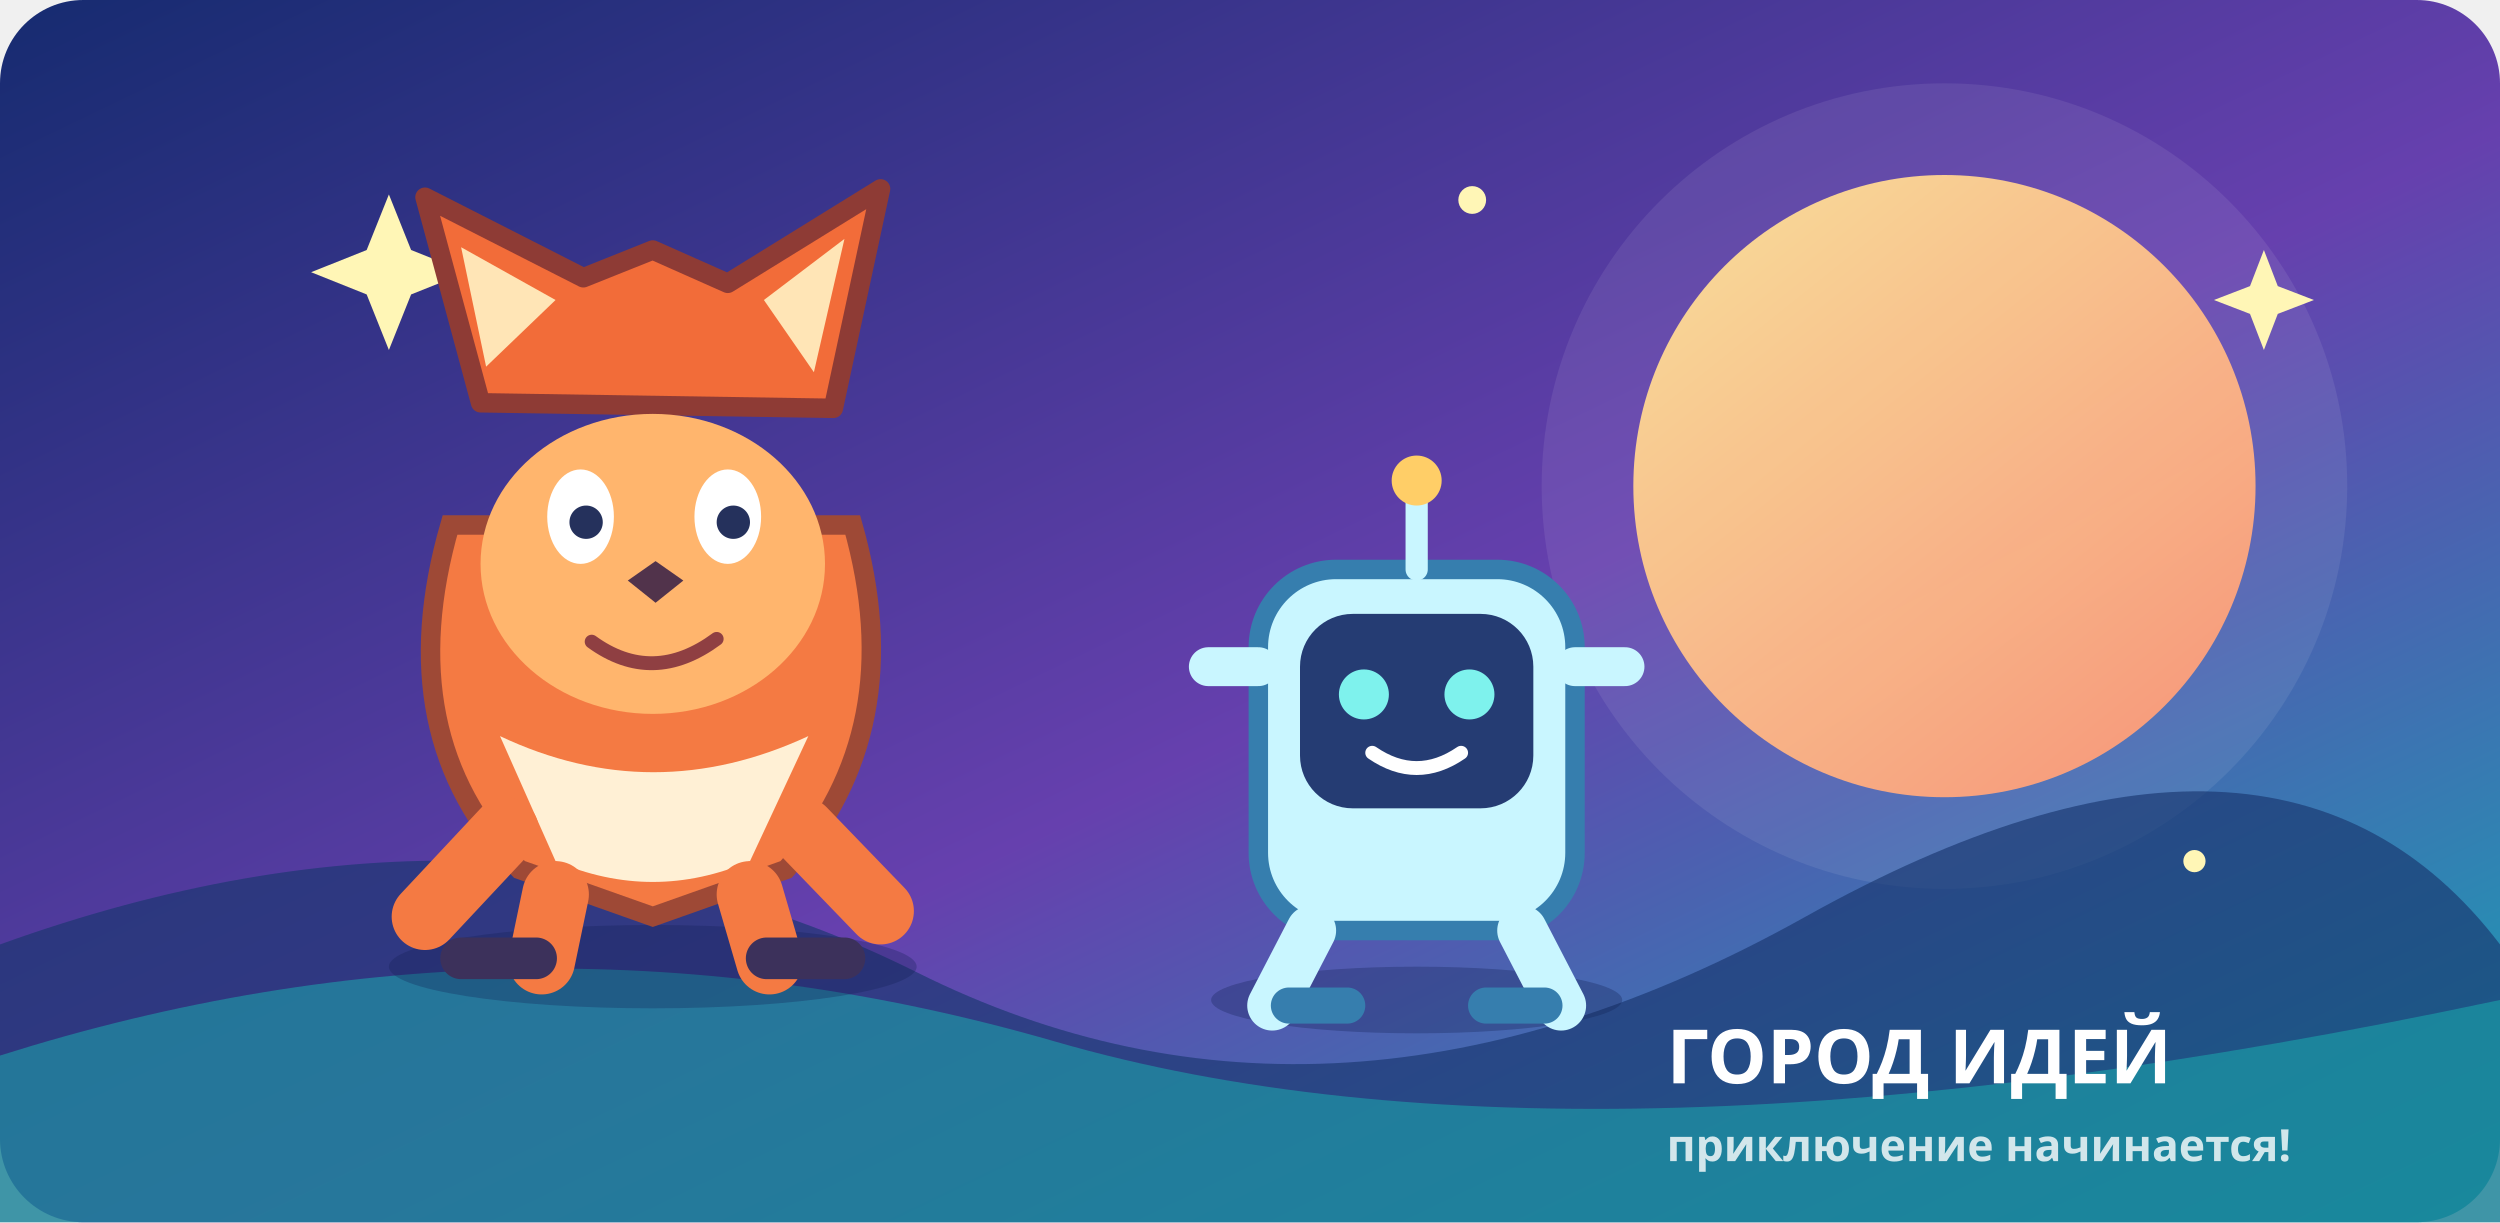
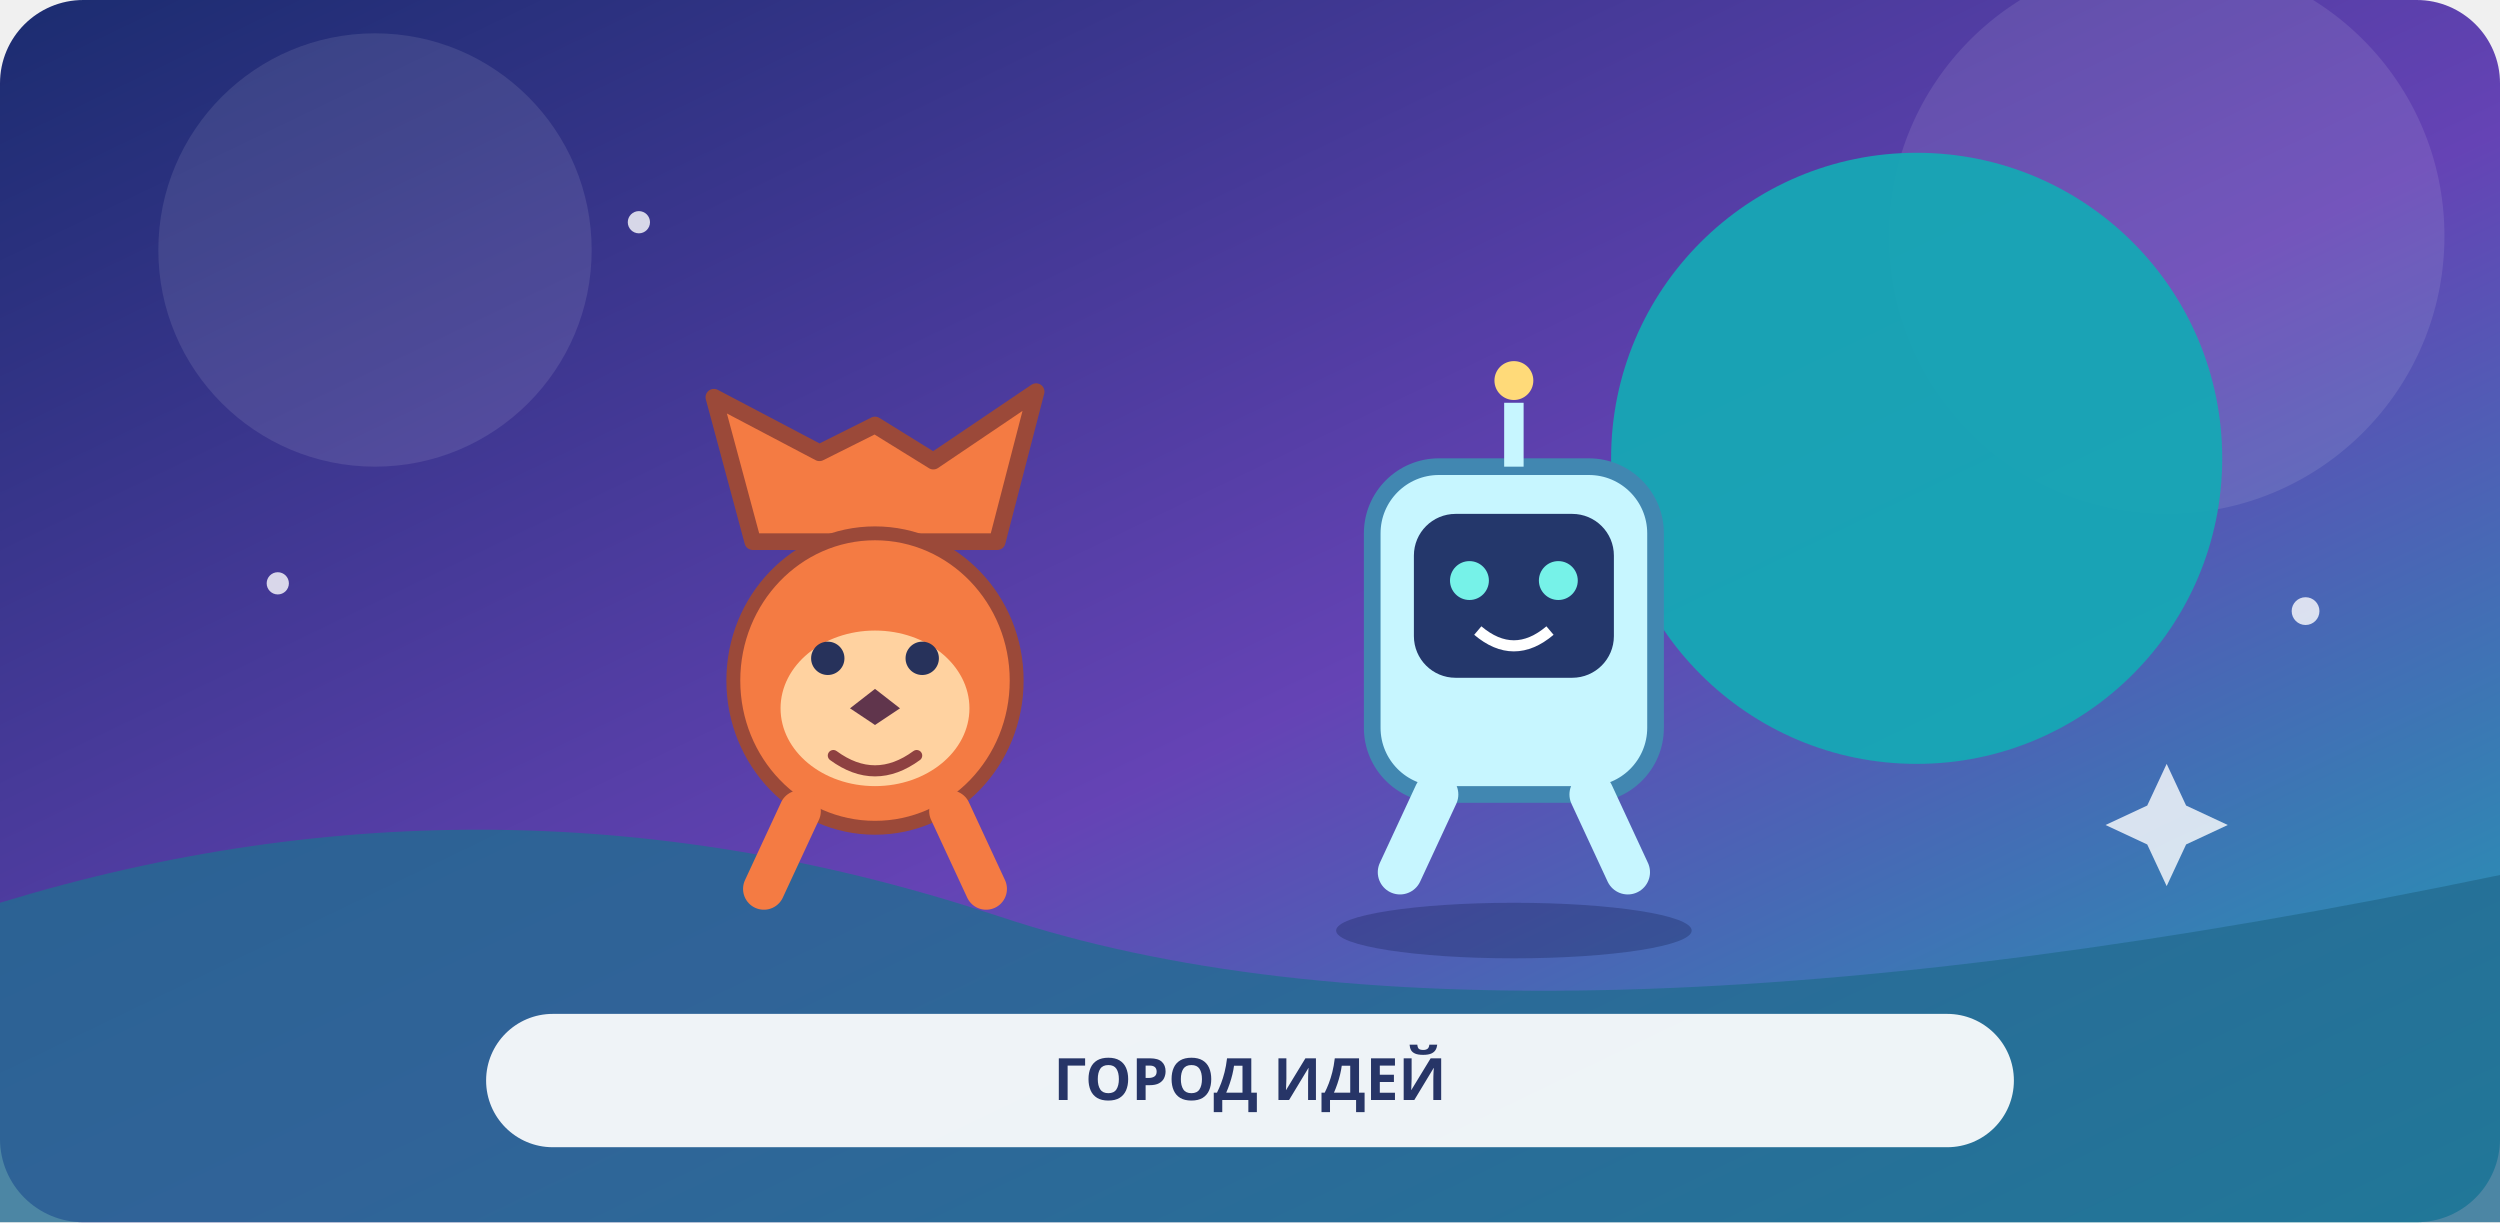
<svg xmlns="http://www.w3.org/2000/svg" viewBox="0 0 900 440">
  <defs>
    <linearGradient id="bg" x2="1" y2="1">
-       <stop stop-color="#162b70" />
-       <stop offset=".55" stop-color="#6640ae" />
-       <stop offset="1" stop-color="#14a6b5" />
-     </linearGradient>
-     <linearGradient id="orb" x2=".8" y2="1">
-       <stop stop-color="#ffe69a" />
-       <stop offset="1" stop-color="#ff9c78" />
+       <stop stop-color="#1b2c70" />
+       <stop offset=".55" stop-color="#6543b5" />
+       <stop offset="1" stop-color="#16a7b4" />
    </linearGradient>
  </defs>
  <rect width="900" height="440" rx="30" fill="url(#bg)" />
-   <circle cx="700" cy="175" r="145" fill="#fff" opacity=".08" />
-   <circle cx="700" cy="175" r="112" fill="url(#orb)" opacity=".95" />
-   <path d="M0 340 Q180 275 330 350 T650 330 T900 340 V440 H0Z" fill="#18366f" opacity=".65" />
-   <path d="M0 380 Q190 320 380 375 T900 360 V440 H0Z" fill="#1ab4b2" opacity=".5" />
-   <g fill="#fff6b6">
-     <path d="M140 70l8 20 20 8-20 8-8 20-8-20-20-8 20-8z" />
-     <circle cx="530" cy="72" r="5" />
-     <circle cx="790" cy="310" r="4" />
-     <path d="M815 90l5 13 13 5-13 5-5 13-5-13-13-5 13-5z" />
+   <circle cx="135" cy="90" r="78" fill="#fff" opacity=".1" />
+   <circle cx="780" cy="85" r="100" fill="#fff" opacity=".1" />
+   <g fill="#fff" opacity=".8">
+     <circle cx="100" cy="210" r="4" />
+     <circle cx="230" cy="80" r="4" />
+     <circle cx="830" cy="220" r="5" />
+     <path d="M780 275l7 15 15 7-15 7-7 15-7-15-15-7 15-7z" />
  </g>
-   <g transform="translate(235 120)">
-     <ellipse cx="0" cy="228" rx="95" ry="15" fill="#121e53" opacity=".3" />
-     <path d="M-62 25L-82-49 -25-20 0-30 27-18 82-52 65 27Z" fill="#f26c39" stroke="#8e3b35" stroke-width="7" stroke-linejoin="round" />
-     <path d="M-60 12L-69-31 -35-12Z M40-12L69-34 58 14Z" fill="#ffe5b6" />
-     <path d="M-73 69Q-95 145-48 193L0 210 48 193Q93 143 72 69Z" fill="#f47a43" stroke="#9e4936" stroke-width="7" />
-     <ellipse cy="83" rx="62" ry="54" fill="#ffb56d" />
-     <ellipse cx="-26" cy="66" rx="12" ry="17" fill="#fff" />
-     <ellipse cx="27" cy="66" rx="12" ry="17" fill="#fff" />
-     <circle cx="-24" cy="68" r="6" fill="#25315c" />
-     <circle cx="29" cy="68" r="6" fill="#25315c" />
-     <path d="M-9 89l10 8 10-8-10-7z" fill="#51334b" />
-     <path d="M-22 111Q0 127 23 110" fill="none" stroke="#8f3f42" stroke-width="5" stroke-linecap="round" />
-     <path d="M-55 145Q0 171 56 145L35 190Q0 205-35 190Z" fill="#fff0d5" />
-     <path d="M-53 179L-82 210M54 179L82 208" stroke="#f47a43" stroke-width="24" stroke-linecap="round" />
-     <path d="M-35 202L-40 226M35 202L42 226" stroke="#f47a43" stroke-width="24" stroke-linecap="round" />
-     <path d="M-42 225h-27M41 225h28" stroke="#3c315b" stroke-width="15" stroke-linecap="round" />
+   <circle cx="690" cy="165" r="110" fill="#16a7b4" opacity=".95" />
+   <path d="M0 325Q180 270 360 330T900 315V440H0Z" fill="#236c91" opacity=".8" />
+   <g transform="translate(315 190)">
+     <path d="M-44 5L-58-47-20-27 0-37 21-24 58-49 44 5Z" fill="#f47b43" stroke="#9b4939" stroke-width="6" stroke-linejoin="round" />
+     <ellipse cy="55" rx="51" ry="53" fill="#f47b43" stroke="#9b4939" stroke-width="5" />
+     <ellipse cy="65" rx="34" ry="28" fill="#ffd2a0" />
+     <circle cx="-17" cy="47" r="6" fill="#27325b" />
+     <circle cx="17" cy="47" r="6" fill="#27325b" />
+     <path d="M-9 65l9 6 9-6-9-7z" fill="#60354c" />
+     <path d="M-15 82Q0 93 15 82" fill="none" stroke="#8e4141" stroke-width="4" stroke-linecap="round" />
+     <path d="M-27 102l-13 28M27 102l13 28" stroke="#f47b43" stroke-width="15" stroke-linecap="round" />
  </g>
-   <g transform="translate(510 220)">
-     <ellipse cx="0" cy="140" rx="74" ry="12" fill="#101e50" opacity=".3" />
-     <rect x="-57" y="-15" width="114" height="130" rx="28" fill="#c9f6ff" stroke="#367eae" stroke-width="7" />
-     <rect x="-42" y="1" width="84" height="70" rx="19" fill="#253c73" />
-     <circle cx="-19" cy="30" r="9" fill="#7ef2ed" />
-     <circle cx="19" cy="30" r="9" fill="#7ef2ed" />
-     <path d="M-16 51Q0 62 16 51" fill="none" stroke="#fff" stroke-width="5" stroke-linecap="round" />
-     <path d="M-38 115l-14 27M38 115l14 27" stroke="#c9f6ff" stroke-width="18" stroke-linecap="round" />
-     <path d="M-25 142h-21M25 142h21" stroke="#367eae" stroke-width="13" stroke-linecap="round" />
-     <path d="M0-15v-26" stroke="#c9f6ff" stroke-width="8" stroke-linecap="round" />
-     <circle cy="-47" r="9" fill="#ffce67" />
-     <path d="M-57 20h-18M57 20h18" stroke="#c9f6ff" stroke-width="14" stroke-linecap="round" />
+   <g transform="translate(545 215)">
+     <ellipse cy="120" rx="64" ry="10" fill="#111b4c" opacity=".3" />
+     <rect x="-51" y="-47" width="102" height="118" rx="24" fill="#c7f6ff" stroke="#4187b1" stroke-width="6" />
+     <rect x="-36" y="-30" width="72" height="59" rx="15" fill="#24376b" />
+     <circle cx="-16" cy="-6" r="7" fill="#76f2e8" />
+     <circle cx="16" cy="-6" r="7" fill="#76f2e8" />
+     <path d="M-13 12Q0 23 13 12" fill="none" stroke="#fff" stroke-width="4" />
+     <path d="M-28 71l-13 28M28 71l13 28" stroke="#c7f6ff" stroke-width="16" stroke-linecap="round" />
+     <path d="M0-47v-23" stroke="#c7f6ff" stroke-width="7" />
+     <circle cy="-78" r="7" fill="#ffda79" />
  </g>
-   <g font-family="system-ui,sans-serif" font-weight="800" fill="#fff">
-     <text x="600" y="390" font-size="27">ГОРОД ИДЕЙ</text>
-     <text x="600" y="418" font-size="16" opacity=".8">приключение начинается!</text>
-   </g>
+   <rect x="175" y="365" width="550" height="48" rx="24" fill="#fff" opacity=".92" />
+   <text x="450" y="396" text-anchor="middle" font-family="system-ui,sans-serif" font-size="21" font-weight="900" fill="#273567">ГОРОД ИДЕЙ</text>
</svg>
